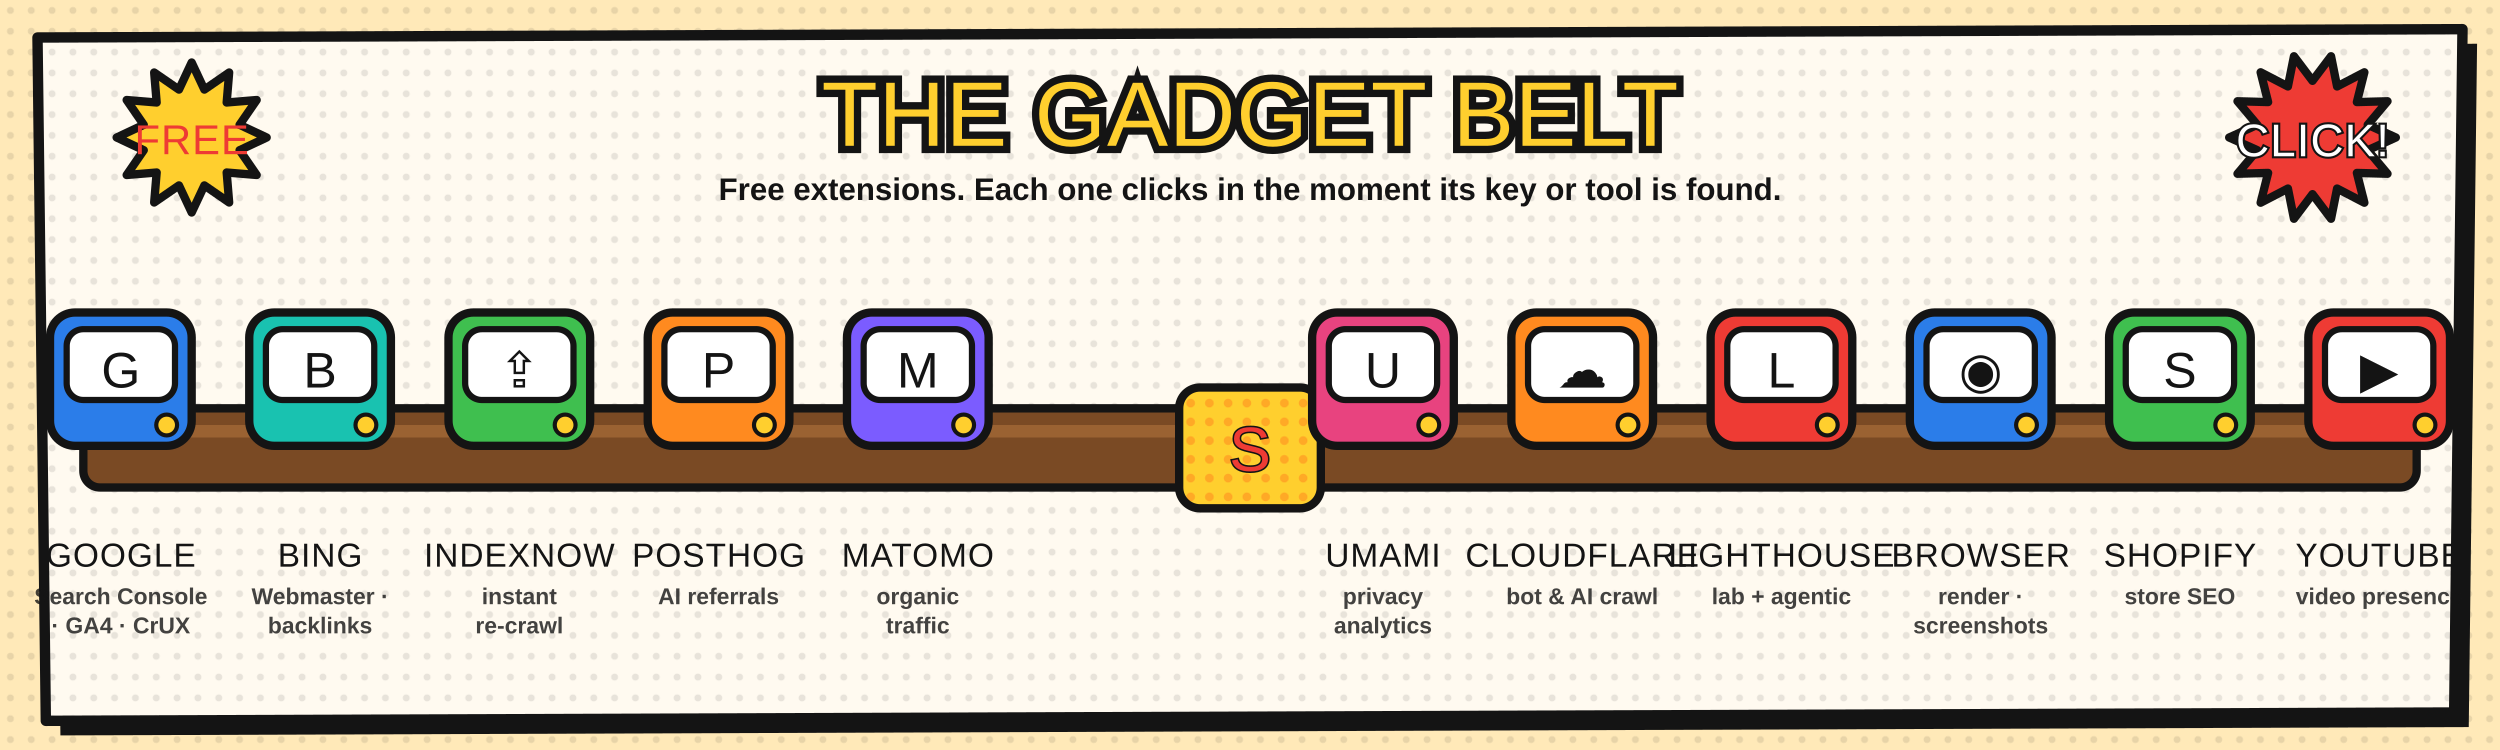
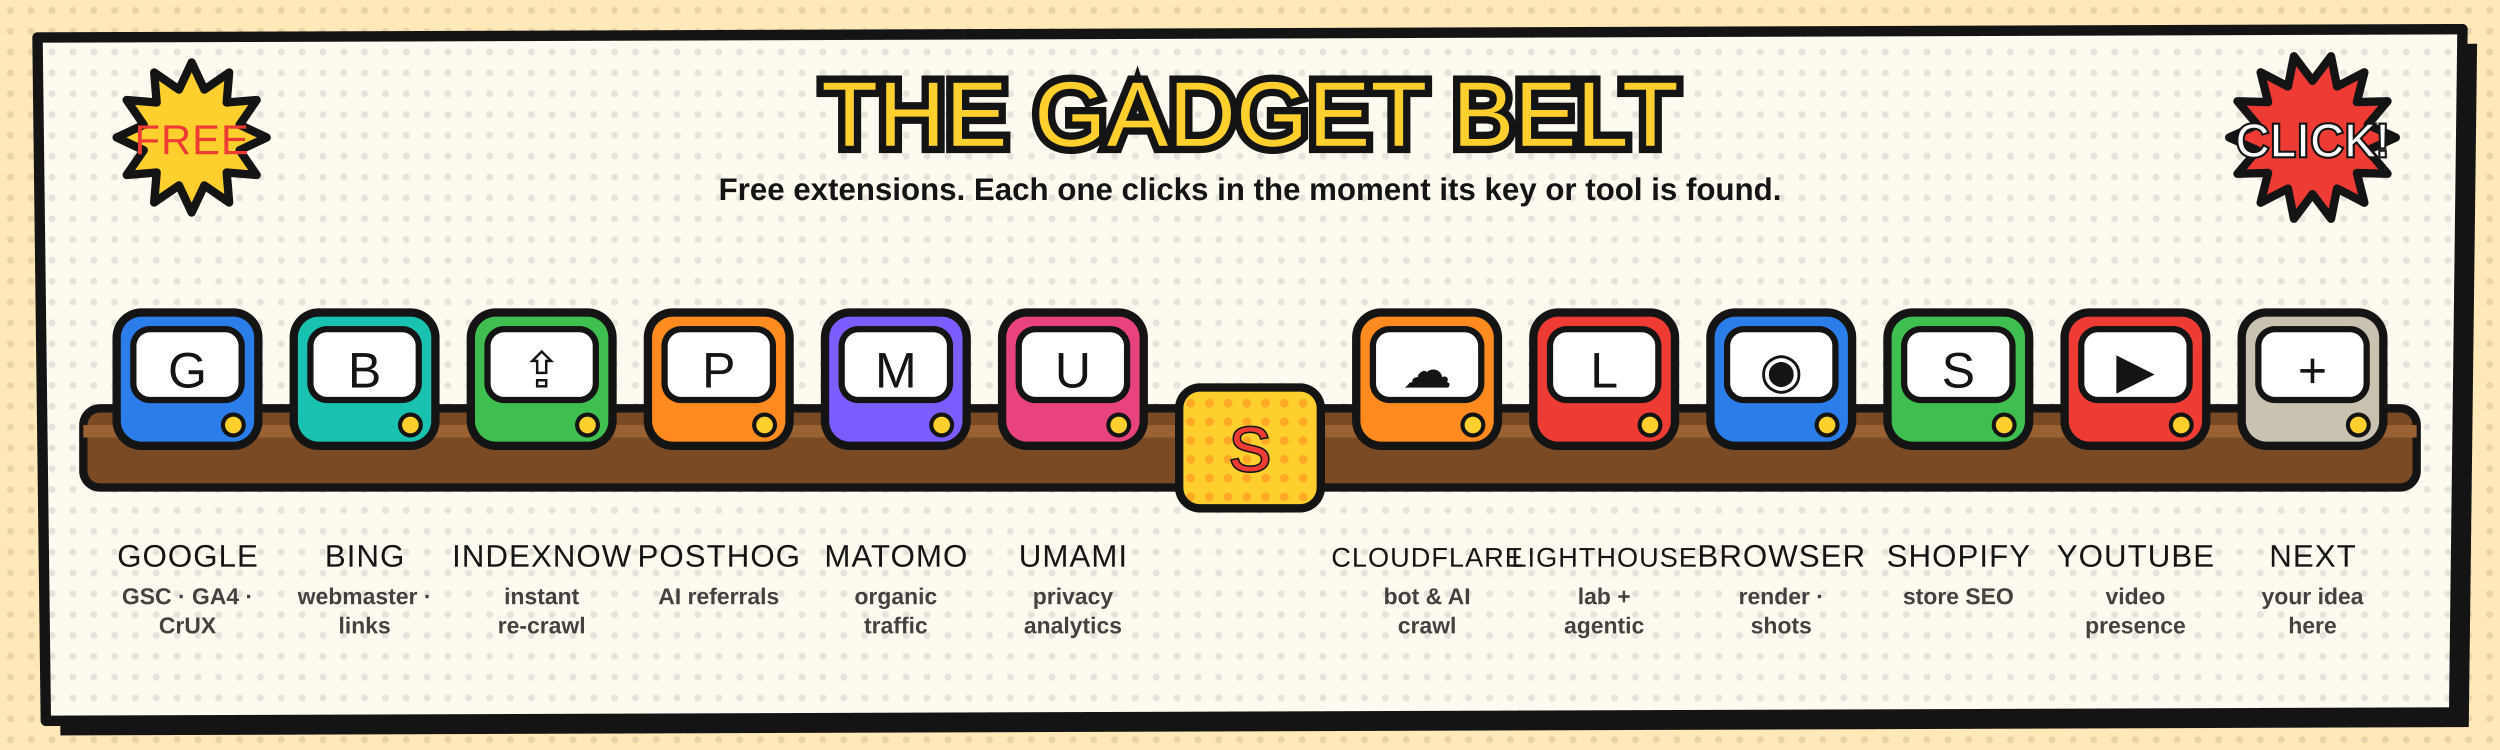
<svg xmlns="http://www.w3.org/2000/svg" width="1200" height="360" viewBox="0 0 1200 360" role="img" aria-labelledby="t d">
  <defs>
    <pattern id="dots" width="10" height="10" patternUnits="userSpaceOnUse">
      <circle cx="5" cy="5" r="1.7" fill="#141414" fill-opacity="0.10" />
    </pattern>
    <pattern id="dotsY" width="9" height="9" patternUnits="userSpaceOnUse">
      <rect width="9" height="9" fill="#ffcf2e" />
      <circle cx="4.5" cy="4.5" r="2.1" fill="#ff8a1f" fill-opacity="0.55" />
    </pattern>
    <pattern id="dotsB" width="9" height="9" patternUnits="userSpaceOnUse">
      <rect width="9" height="9" fill="#2b7de9" />
      <circle cx="4.5" cy="4.5" r="2.2" fill="#1b4fa8" fill-opacity="0.6" />
    </pattern>
    <pattern id="dotsR" width="9" height="9" patternUnits="userSpaceOnUse">
      <rect width="9" height="9" fill="#ee3b34" />
      <circle cx="4.5" cy="4.5" r="2.2" fill="#a8201b" fill-opacity="0.55" />
    </pattern>
    <pattern id="dotsC" width="9" height="9" patternUnits="userSpaceOnUse">
      <rect width="9" height="9" fill="#19c2b0" />
      <circle cx="4.5" cy="4.5" r="2.1" fill="#0d7d72" fill-opacity="0.5" />
    </pattern>
  </defs>
  <style>
text{font-family:'Trebuchet MS', 'Segoe UI', Verdana, Arial, sans-serif} .h{font-family:Impact, 'Arial Black', 'Helvetica Neue', Arial, sans-serif;letter-spacing:.5px} .m{font-family:ui-monospace, Menlo, Consolas, 'Liberation Mono', monospace}
@keyframes bob{0%,100%{transform:translateY(0)}50%{transform:translateY(-6px)}}
@keyframes blink{0%,92%,100%{transform:scaleY(1)}95%{transform:scaleY(.1)}}
@keyframes flap{0%,100%{transform:skewX(0deg) scaleX(1)}50%{transform:skewX(-7deg) scaleX(1.06)}}
@keyframes spin{to{transform:rotate(360deg)}}
@keyframes jitter{0%,100%{transform:translate(0,0) rotate(0)}25%{transform:translate(1px,-1px) rotate(-1deg)}75%{transform:translate(-1px,1px) rotate(1deg)}}
.bob{animation:bob 2.4s ease-in-out infinite;transform-box:fill-box}
.eye{animation:blink 4s infinite;transform-box:fill-box;transform-origin:center}
.cape{animation:flap .7s ease-in-out infinite;transform-box:fill-box;transform-origin:left center}
.spin{animation:spin 14s linear infinite;transform-box:fill-box;transform-origin:center}
.jit{animation:jitter .35s steps(2) infinite;transform-box:fill-box;transform-origin:center}
@keyframes a1{0.0%{transform:scale(0);opacity:0}3.33%{transform:scale(0);opacity:0}5.33%{transform:scale(1.25);opacity:1}6.89%{transform:scale(1);opacity:1}93.33%{transform:scale(1);opacity:1}95.56%{transform:scale(0);opacity:0}100.0%{transform:scale(0);opacity:0}}.a1{animation:a1 9.0s linear infinite;transform-box:fill-box;transform-origin:center;}
@keyframes a2{0.0%{opacity:0}5.56%{opacity:0}8.33%{opacity:1}93.33%{opacity:1}96.11%{opacity:0}100.0%{opacity:0}}.a2{animation:a2 9.0s linear infinite;}
@keyframes a3{0.0%{transform:scale(0);opacity:0}6.89%{transform:scale(0);opacity:0}8.89%{transform:scale(1.25);opacity:1}10.44%{transform:scale(1);opacity:1}93.33%{transform:scale(1);opacity:1}95.56%{transform:scale(0);opacity:0}100.0%{transform:scale(0);opacity:0}}.a3{animation:a3 9.0s linear infinite;transform-box:fill-box;transform-origin:center;}
@keyframes a4{0.0%{opacity:0}9.11%{opacity:0}11.89%{opacity:1}93.33%{opacity:1}96.11%{opacity:0}100.0%{opacity:0}}.a4{animation:a4 9.0s linear infinite;}
@keyframes a5{0.0%{transform:scale(0);opacity:0}10.44%{transform:scale(0);opacity:0}12.44%{transform:scale(1.25);opacity:1}14.0%{transform:scale(1);opacity:1}93.33%{transform:scale(1);opacity:1}95.56%{transform:scale(0);opacity:0}100.0%{transform:scale(0);opacity:0}}.a5{animation:a5 9.0s linear infinite;transform-box:fill-box;transform-origin:center;}
@keyframes a6{0.0%{opacity:0}12.67%{opacity:0}15.44%{opacity:1}93.33%{opacity:1}96.11%{opacity:0}100.0%{opacity:0}}.a6{animation:a6 9.0s linear infinite;}
@keyframes a7{0.0%{transform:scale(0);opacity:0}14.0%{transform:scale(0);opacity:0}16.0%{transform:scale(1.25);opacity:1}17.56%{transform:scale(1);opacity:1}93.33%{transform:scale(1);opacity:1}95.56%{transform:scale(0);opacity:0}100.0%{transform:scale(0);opacity:0}}.a7{animation:a7 9.0s linear infinite;transform-box:fill-box;transform-origin:center;}
@keyframes a8{0.0%{opacity:0}16.22%{opacity:0}19.0%{opacity:1}93.33%{opacity:1}96.11%{opacity:0}100.0%{opacity:0}}.a8{animation:a8 9.0s linear infinite;}
@keyframes a9{0.0%{transform:scale(0);opacity:0}17.56%{transform:scale(0);opacity:0}19.56%{transform:scale(1.25);opacity:1}21.11%{transform:scale(1);opacity:1}93.33%{transform:scale(1);opacity:1}95.56%{transform:scale(0);opacity:0}100.0%{transform:scale(0);opacity:0}}.a9{animation:a9 9.0s linear infinite;transform-box:fill-box;transform-origin:center;}
@keyframes a10{0.0%{opacity:0}19.78%{opacity:0}22.56%{opacity:1}93.33%{opacity:1}96.11%{opacity:0}100.0%{opacity:0}}.a10{animation:a10 9.0s linear infinite;}
@keyframes a11{0.0%{transform:scale(0);opacity:0}21.11%{transform:scale(0);opacity:0}23.11%{transform:scale(1.25);opacity:1}24.67%{transform:scale(1);opacity:1}93.33%{transform:scale(1);opacity:1}95.56%{transform:scale(0);opacity:0}100.0%{transform:scale(0);opacity:0}}.a11{animation:a11 9.0s linear infinite;transform-box:fill-box;transform-origin:center;}
@keyframes a12{0.0%{opacity:0}23.33%{opacity:0}26.11%{opacity:1}93.33%{opacity:1}96.11%{opacity:0}100.0%{opacity:0}}.a12{animation:a12 9.0s linear infinite;}
@keyframes a13{0.0%{transform:scale(0);opacity:0}24.67%{transform:scale(0);opacity:0}26.67%{transform:scale(1.25);opacity:1}28.22%{transform:scale(1);opacity:1}93.33%{transform:scale(1);opacity:1}95.56%{transform:scale(0);opacity:0}100.0%{transform:scale(0);opacity:0}}.a13{animation:a13 9.0s linear infinite;transform-box:fill-box;transform-origin:center;}
@keyframes a14{0.0%{opacity:0}26.89%{opacity:0}29.67%{opacity:1}93.33%{opacity:1}96.11%{opacity:0}100.0%{opacity:0}}.a14{animation:a14 9.0s linear infinite;}
@keyframes a15{0.0%{transform:scale(0);opacity:0}28.22%{transform:scale(0);opacity:0}30.22%{transform:scale(1.25);opacity:1}31.78%{transform:scale(1);opacity:1}93.33%{transform:scale(1);opacity:1}95.56%{transform:scale(0);opacity:0}100.0%{transform:scale(0);opacity:0}}.a15{animation:a15 9.0s linear infinite;transform-box:fill-box;transform-origin:center;}
@keyframes a16{0.0%{opacity:0}30.44%{opacity:0}33.22%{opacity:1}93.33%{opacity:1}96.11%{opacity:0}100.0%{opacity:0}}.a16{animation:a16 9.0s linear infinite;}
@keyframes a17{0.0%{transform:scale(0);opacity:0}31.78%{transform:scale(0);opacity:0}33.78%{transform:scale(1.25);opacity:1}35.33%{transform:scale(1);opacity:1}93.33%{transform:scale(1);opacity:1}95.56%{transform:scale(0);opacity:0}100.0%{transform:scale(0);opacity:0}}.a17{animation:a17 9.0s linear infinite;transform-box:fill-box;transform-origin:center;}
@keyframes a18{0.0%{opacity:0}34.0%{opacity:0}36.78%{opacity:1}93.33%{opacity:1}96.11%{opacity:0}100.0%{opacity:0}}.a18{animation:a18 9.0s linear infinite;}
@keyframes a19{0.0%{transform:scale(0);opacity:0}35.33%{transform:scale(0);opacity:0}37.33%{transform:scale(1.25);opacity:1}38.89%{transform:scale(1);opacity:1}93.33%{transform:scale(1);opacity:1}95.56%{transform:scale(0);opacity:0}100.0%{transform:scale(0);opacity:0}}.a19{animation:a19 9.0s linear infinite;transform-box:fill-box;transform-origin:center;}
@keyframes a20{0.0%{opacity:0}37.56%{opacity:0}40.33%{opacity:1}93.33%{opacity:1}96.11%{opacity:0}100.0%{opacity:0}}.a20{animation:a20 9.0s linear infinite;}
@keyframes a21{0.0%{transform:scale(0);opacity:0}38.89%{transform:scale(0);opacity:0}40.89%{transform:scale(1.25);opacity:1}42.44%{transform:scale(1);opacity:1}93.33%{transform:scale(1);opacity:1}95.56%{transform:scale(0);opacity:0}100.0%{transform:scale(0);opacity:0}}.a21{animation:a21 9.0s linear infinite;transform-box:fill-box;transform-origin:center;}
@keyframes a22{0.0%{opacity:0}41.11%{opacity:0}43.89%{opacity:1}93.33%{opacity:1}96.11%{opacity:0}100.0%{opacity:0}}.a22{animation:a22 9.0s linear infinite;}
- @keyframes a23{0.0%{transform:scale(0);opacity:0}46.67%{transform:scale(0);opacity:0}48.67%{transform:scale(1.25);opacity:1}50.22%{transform:scale(1);opacity:1}93.33%{transform:scale(1);opacity:1}95.56%{transform:scale(0);opacity:0}100.0%{transform:scale(0);opacity:0}}.a23{animation:a23 9.0s linear infinite;transform-box:fill-box;transform-origin:center;}
- @keyframes a24{0.0%{transform:scale(0);opacity:0}22.22%{transform:scale(0);opacity:0}24.22%{transform:scale(1.25);opacity:1}25.78%{transform:scale(1);opacity:1}93.33%{transform:scale(1);opacity:1}95.56%{transform:scale(0);opacity:0}100.0%{transform:scale(0);opacity:0}}.a24{animation:a24 9.0s linear infinite;transform-box:fill-box;transform-origin:center;}
+ @keyframes a23{0.0%{transform:scale(0);opacity:0}42.44%{transform:scale(0);opacity:0}44.44%{transform:scale(1.25);opacity:1}46.0%{transform:scale(1);opacity:1}93.33%{transform:scale(1);opacity:1}95.56%{transform:scale(0);opacity:0}100.0%{transform:scale(0);opacity:0}}.a23{animation:a23 9.0s linear infinite;transform-box:fill-box;transform-origin:center;}
+ @keyframes a24{0.0%{opacity:0}44.67%{opacity:0}47.44%{opacity:1}93.33%{opacity:1}96.11%{opacity:0}100.0%{opacity:0}}.a24{animation:a24 9.0s linear infinite;}
+ @keyframes a25{0.0%{transform:scale(0);opacity:0}46.67%{transform:scale(0);opacity:0}48.67%{transform:scale(1.25);opacity:1}50.22%{transform:scale(1);opacity:1}93.33%{transform:scale(1);opacity:1}95.56%{transform:scale(0);opacity:0}100.0%{transform:scale(0);opacity:0}}.a25{animation:a25 9.0s linear infinite;transform-box:fill-box;transform-origin:center;}
+ @keyframes a26{0.0%{transform:scale(0);opacity:0}22.22%{transform:scale(0);opacity:0}24.22%{transform:scale(1.25);opacity:1}25.78%{transform:scale(1);opacity:1}93.33%{transform:scale(1);opacity:1}95.56%{transform:scale(0);opacity:0}100.0%{transform:scale(0);opacity:0}}.a26{animation:a26 9.0s linear infinite;transform-box:fill-box;transform-origin:center;}
@media (prefers-reduced-motion: reduce){*{animation:none!important}.i0{opacity:0!important}.i1{opacity:1!important;transform:none!important}}
</style>
  <rect width="1200" height="360" fill="#ffe9b8" />
  <rect width="1200" height="360" fill="url(#dots)" />
  <polygon points="25,25 1189,21 1185,349 29,353" fill="#141414" />
  <polygon points="18,18 1182,14 1178,342 22,346" fill="#fffaf0" />
  <polygon points="18,18 1182,14 1178,342 22,346" fill="url(#dots)" stroke="#141414" stroke-width="5" stroke-linejoin="round" />
  <text class="h" x="600" y="70" text-anchor="middle" font-size="44" fill="#ffcf2e" stroke="#141414" stroke-width="7" paint-order="stroke">THE GADGET BELT</text>
  <text x="600" y="96" text-anchor="middle" font-size="15" font-weight="700" fill="#141414">Free extensions. Each one clicks in the moment its key or tool is found.</text>
  <rect x="40" y="196" width="1120" height="38" rx="8" fill="#7a4a24" stroke="#141414" stroke-width="4" />
  <rect x="40" y="204" width="1120" height="6" fill="#9a6232" />
  <rect x="566" y="186" width="68" height="58" rx="10" fill="url(#dotsY)" stroke="#141414" stroke-width="4" />
  <text class="h" x="600" y="226" text-anchor="middle" font-size="30" fill="#ee3b34" stroke="#141414" stroke-width="1.5" paint-order="stroke">S</text>
  <g class="a1 i1">
-     <rect x="24.0" y="150" width="68" height="64" rx="12" fill="#2b7de9" stroke="#141414" stroke-width="4" />
-     <rect x="32.0" y="158" width="52" height="34" rx="8" fill="#fff" stroke="#141414" stroke-width="3" />
-     <text class="h" x="58.0" y="186" text-anchor="middle" font-size="24" fill="#141414">G</text>
-     <circle cx="80.0" cy="204" r="5" fill="#ffcf2e" stroke="#141414" stroke-width="2" />
+     <rect x="56.0" y="150" width="68" height="64" rx="12" fill="#2b7de9" stroke="#141414" stroke-width="4" />
+     <rect x="64.0" y="158" width="52" height="34" rx="8" fill="#fff" stroke="#141414" stroke-width="3" />
+     <text class="h" x="90.0" y="186" text-anchor="middle" font-size="24" fill="#141414">G</text>
+     <circle cx="112.0" cy="204" r="5" fill="#ffcf2e" stroke="#141414" stroke-width="2" />
  </g>
  <g class="a2 i1">
-     <text class="h" x="58.0" y="272" text-anchor="middle" font-size="16" fill="#141414">GOOGLE</text>
-     <text x="58.0" y="290" text-anchor="middle" font-size="11" font-weight="700" fill="#141414" opacity="0.8">Search Console</text>
-     <text x="58.0" y="304" text-anchor="middle" font-size="11" font-weight="700" fill="#141414" opacity="0.8">· GA4 · CrUX</text>
+     <text class="h" x="90.0" y="272" text-anchor="middle" font-size="15" fill="#141414">GOOGLE</text>
+     <text x="90.0" y="290" text-anchor="middle" font-size="11" font-weight="700" fill="#141414" opacity="0.8">GSC · GA4 ·</text>
+     <text x="90.0" y="304" text-anchor="middle" font-size="11" font-weight="700" fill="#141414" opacity="0.8">CrUX</text>
  </g>
  <g class="a3 i1">
-     <rect x="119.636" y="150" width="68" height="64" rx="12" fill="#19c2b0" stroke="#141414" stroke-width="4" />
-     <rect x="127.636" y="158" width="52" height="34" rx="8" fill="#fff" stroke="#141414" stroke-width="3" />
-     <text class="h" x="153.636" y="186" text-anchor="middle" font-size="24" fill="#141414">B</text>
-     <circle cx="175.636" cy="204" r="5" fill="#ffcf2e" stroke="#141414" stroke-width="2" />
+     <rect x="141.0" y="150" width="68" height="64" rx="12" fill="#19c2b0" stroke="#141414" stroke-width="4" />
+     <rect x="149.0" y="158" width="52" height="34" rx="8" fill="#fff" stroke="#141414" stroke-width="3" />
+     <text class="h" x="175.0" y="186" text-anchor="middle" font-size="24" fill="#141414">B</text>
+     <circle cx="197.0" cy="204" r="5" fill="#ffcf2e" stroke="#141414" stroke-width="2" />
  </g>
  <g class="a4 i1">
-     <text class="h" x="153.636" y="272" text-anchor="middle" font-size="16" fill="#141414">BING</text>
-     <text x="153.636" y="290" text-anchor="middle" font-size="11" font-weight="700" fill="#141414" opacity="0.8">Webmaster ·</text>
-     <text x="153.636" y="304" text-anchor="middle" font-size="11" font-weight="700" fill="#141414" opacity="0.8">backlinks</text>
+     <text class="h" x="175.0" y="272" text-anchor="middle" font-size="15" fill="#141414">BING</text>
+     <text x="175.0" y="290" text-anchor="middle" font-size="11" font-weight="700" fill="#141414" opacity="0.8">webmaster ·</text>
+     <text x="175.0" y="304" text-anchor="middle" font-size="11" font-weight="700" fill="#141414" opacity="0.8">links</text>
  </g>
  <g class="a5 i1">
-     <rect x="215.273" y="150" width="68" height="64" rx="12" fill="#3fbf4f" stroke="#141414" stroke-width="4" />
-     <rect x="223.273" y="158" width="52" height="34" rx="8" fill="#fff" stroke="#141414" stroke-width="3" />
-     <text class="h" x="249.273" y="186" text-anchor="middle" font-size="24" fill="#141414">⇪</text>
-     <circle cx="271.273" cy="204" r="5" fill="#ffcf2e" stroke="#141414" stroke-width="2" />
+     <rect x="226.0" y="150" width="68" height="64" rx="12" fill="#3fbf4f" stroke="#141414" stroke-width="4" />
+     <rect x="234.0" y="158" width="52" height="34" rx="8" fill="#fff" stroke="#141414" stroke-width="3" />
+     <text class="h" x="260.0" y="186" text-anchor="middle" font-size="24" fill="#141414">⇪</text>
+     <circle cx="282.0" cy="204" r="5" fill="#ffcf2e" stroke="#141414" stroke-width="2" />
  </g>
  <g class="a6 i1">
-     <text class="h" x="249.273" y="272" text-anchor="middle" font-size="16" fill="#141414">INDEXNOW</text>
-     <text x="249.273" y="290" text-anchor="middle" font-size="11" font-weight="700" fill="#141414" opacity="0.8">instant</text>
-     <text x="249.273" y="304" text-anchor="middle" font-size="11" font-weight="700" fill="#141414" opacity="0.8">re-crawl</text>
+     <text class="h" x="260.0" y="272" text-anchor="middle" font-size="15" fill="#141414">INDEXNOW</text>
+     <text x="260.0" y="290" text-anchor="middle" font-size="11" font-weight="700" fill="#141414" opacity="0.8">instant</text>
+     <text x="260.0" y="304" text-anchor="middle" font-size="11" font-weight="700" fill="#141414" opacity="0.8">re-crawl</text>
  </g>
  <g class="a7 i1">
-     <rect x="310.909" y="150" width="68" height="64" rx="12" fill="#ff8a1f" stroke="#141414" stroke-width="4" />
-     <rect x="318.909" y="158" width="52" height="34" rx="8" fill="#fff" stroke="#141414" stroke-width="3" />
-     <text class="h" x="344.909" y="186" text-anchor="middle" font-size="24" fill="#141414">P</text>
-     <circle cx="366.909" cy="204" r="5" fill="#ffcf2e" stroke="#141414" stroke-width="2" />
+     <rect x="311.0" y="150" width="68" height="64" rx="12" fill="#ff8a1f" stroke="#141414" stroke-width="4" />
+     <rect x="319.0" y="158" width="52" height="34" rx="8" fill="#fff" stroke="#141414" stroke-width="3" />
+     <text class="h" x="345.0" y="186" text-anchor="middle" font-size="24" fill="#141414">P</text>
+     <circle cx="367.0" cy="204" r="5" fill="#ffcf2e" stroke="#141414" stroke-width="2" />
  </g>
  <g class="a8 i1">
-     <text class="h" x="344.909" y="272" text-anchor="middle" font-size="16" fill="#141414">POSTHOG</text>
-     <text x="344.909" y="290" text-anchor="middle" font-size="11" font-weight="700" fill="#141414" opacity="0.8">AI referrals</text>
+     <text class="h" x="345.0" y="272" text-anchor="middle" font-size="15" fill="#141414">POSTHOG</text>
+     <text x="345.0" y="290" text-anchor="middle" font-size="11" font-weight="700" fill="#141414" opacity="0.8">AI referrals</text>
  </g>
  <g class="a9 i1">
-     <rect x="406.545" y="150" width="68" height="64" rx="12" fill="#7b5cff" stroke="#141414" stroke-width="4" />
-     <rect x="414.545" y="158" width="52" height="34" rx="8" fill="#fff" stroke="#141414" stroke-width="3" />
-     <text class="h" x="440.545" y="186" text-anchor="middle" font-size="24" fill="#141414">M</text>
-     <circle cx="462.545" cy="204" r="5" fill="#ffcf2e" stroke="#141414" stroke-width="2" />
+     <rect x="396.0" y="150" width="68" height="64" rx="12" fill="#7b5cff" stroke="#141414" stroke-width="4" />
+     <rect x="404.0" y="158" width="52" height="34" rx="8" fill="#fff" stroke="#141414" stroke-width="3" />
+     <text class="h" x="430.0" y="186" text-anchor="middle" font-size="24" fill="#141414">M</text>
+     <circle cx="452.0" cy="204" r="5" fill="#ffcf2e" stroke="#141414" stroke-width="2" />
  </g>
  <g class="a10 i1">
-     <text class="h" x="440.545" y="272" text-anchor="middle" font-size="16" fill="#141414">MATOMO</text>
-     <text x="440.545" y="290" text-anchor="middle" font-size="11" font-weight="700" fill="#141414" opacity="0.8">organic</text>
-     <text x="440.545" y="304" text-anchor="middle" font-size="11" font-weight="700" fill="#141414" opacity="0.8">traffic</text>
+     <text class="h" x="430.0" y="272" text-anchor="middle" font-size="15" fill="#141414">MATOMO</text>
+     <text x="430.0" y="290" text-anchor="middle" font-size="11" font-weight="700" fill="#141414" opacity="0.8">organic</text>
+     <text x="430.0" y="304" text-anchor="middle" font-size="11" font-weight="700" fill="#141414" opacity="0.8">traffic</text>
  </g>
  <g class="a11 i1">
-     <rect x="629.818" y="150" width="68" height="64" rx="12" fill="#e8437f" stroke="#141414" stroke-width="4" />
-     <rect x="637.818" y="158" width="52" height="34" rx="8" fill="#fff" stroke="#141414" stroke-width="3" />
-     <text class="h" x="663.818" y="186" text-anchor="middle" font-size="24" fill="#141414">U</text>
-     <circle cx="685.818" cy="204" r="5" fill="#ffcf2e" stroke="#141414" stroke-width="2" />
+     <rect x="481.0" y="150" width="68" height="64" rx="12" fill="#e8437f" stroke="#141414" stroke-width="4" />
+     <rect x="489.0" y="158" width="52" height="34" rx="8" fill="#fff" stroke="#141414" stroke-width="3" />
+     <text class="h" x="515.0" y="186" text-anchor="middle" font-size="24" fill="#141414">U</text>
+     <circle cx="537.0" cy="204" r="5" fill="#ffcf2e" stroke="#141414" stroke-width="2" />
  </g>
  <g class="a12 i1">
-     <text class="h" x="663.818" y="272" text-anchor="middle" font-size="16" fill="#141414">UMAMI</text>
-     <text x="663.818" y="290" text-anchor="middle" font-size="11" font-weight="700" fill="#141414" opacity="0.8">privacy</text>
-     <text x="663.818" y="304" text-anchor="middle" font-size="11" font-weight="700" fill="#141414" opacity="0.8">analytics</text>
+     <text class="h" x="515.0" y="272" text-anchor="middle" font-size="15" fill="#141414">UMAMI</text>
+     <text x="515.0" y="290" text-anchor="middle" font-size="11" font-weight="700" fill="#141414" opacity="0.8">privacy</text>
+     <text x="515.0" y="304" text-anchor="middle" font-size="11" font-weight="700" fill="#141414" opacity="0.8">analytics</text>
  </g>
  <g class="a13 i1">
-     <rect x="725.455" y="150" width="68" height="64" rx="12" fill="#ff8a1f" stroke="#141414" stroke-width="4" />
-     <rect x="733.455" y="158" width="52" height="34" rx="8" fill="#fff" stroke="#141414" stroke-width="3" />
-     <text class="h" x="759.455" y="186" text-anchor="middle" font-size="24" fill="#141414">☁</text>
-     <circle cx="781.455" cy="204" r="5" fill="#ffcf2e" stroke="#141414" stroke-width="2" />
+     <rect x="651.0" y="150" width="68" height="64" rx="12" fill="#ff8a1f" stroke="#141414" stroke-width="4" />
+     <rect x="659.0" y="158" width="52" height="34" rx="8" fill="#fff" stroke="#141414" stroke-width="3" />
+     <text class="h" x="685.0" y="186" text-anchor="middle" font-size="24" fill="#141414">☁</text>
+     <circle cx="707.0" cy="204" r="5" fill="#ffcf2e" stroke="#141414" stroke-width="2" />
  </g>
  <g class="a14 i1">
-     <text class="h" x="759.455" y="272" text-anchor="middle" font-size="16" fill="#141414">CLOUDFLARE</text>
-     <text x="759.455" y="290" text-anchor="middle" font-size="11" font-weight="700" fill="#141414" opacity="0.8">bot &amp; AI crawl</text>
+     <text class="h" x="685.0" y="272" text-anchor="middle" font-size="13" fill="#141414">CLOUDFLARE</text>
+     <text x="685.0" y="290" text-anchor="middle" font-size="11" font-weight="700" fill="#141414" opacity="0.8">bot &amp; AI</text>
+     <text x="685.0" y="304" text-anchor="middle" font-size="11" font-weight="700" fill="#141414" opacity="0.8">crawl</text>
  </g>
  <g class="a15 i1">
-     <rect x="821.091" y="150" width="68" height="64" rx="12" fill="#ee3b34" stroke="#141414" stroke-width="4" />
-     <rect x="829.091" y="158" width="52" height="34" rx="8" fill="#fff" stroke="#141414" stroke-width="3" />
-     <text class="h" x="855.091" y="186" text-anchor="middle" font-size="24" fill="#141414">L</text>
-     <circle cx="877.091" cy="204" r="5" fill="#ffcf2e" stroke="#141414" stroke-width="2" />
+     <rect x="736.0" y="150" width="68" height="64" rx="12" fill="#ee3b34" stroke="#141414" stroke-width="4" />
+     <rect x="744.0" y="158" width="52" height="34" rx="8" fill="#fff" stroke="#141414" stroke-width="3" />
+     <text class="h" x="770.0" y="186" text-anchor="middle" font-size="24" fill="#141414">L</text>
+     <circle cx="792.0" cy="204" r="5" fill="#ffcf2e" stroke="#141414" stroke-width="2" />
  </g>
  <g class="a16 i1">
-     <text class="h" x="855.091" y="272" text-anchor="middle" font-size="16" fill="#141414">LIGHTHOUSE</text>
-     <text x="855.091" y="290" text-anchor="middle" font-size="11" font-weight="700" fill="#141414" opacity="0.8">lab + agentic</text>
+     <text class="h" x="770.0" y="272" text-anchor="middle" font-size="13" fill="#141414">LIGHTHOUSE</text>
+     <text x="770.0" y="290" text-anchor="middle" font-size="11" font-weight="700" fill="#141414" opacity="0.8">lab +</text>
+     <text x="770.0" y="304" text-anchor="middle" font-size="11" font-weight="700" fill="#141414" opacity="0.8">agentic</text>
  </g>
  <g class="a17 i1">
-     <rect x="916.727" y="150" width="68" height="64" rx="12" fill="#2b7de9" stroke="#141414" stroke-width="4" />
-     <rect x="924.727" y="158" width="52" height="34" rx="8" fill="#fff" stroke="#141414" stroke-width="3" />
-     <text class="h" x="950.727" y="186" text-anchor="middle" font-size="24" fill="#141414">◉</text>
-     <circle cx="972.727" cy="204" r="5" fill="#ffcf2e" stroke="#141414" stroke-width="2" />
+     <rect x="821.0" y="150" width="68" height="64" rx="12" fill="#2b7de9" stroke="#141414" stroke-width="4" />
+     <rect x="829.0" y="158" width="52" height="34" rx="8" fill="#fff" stroke="#141414" stroke-width="3" />
+     <text class="h" x="855.0" y="186" text-anchor="middle" font-size="24" fill="#141414">◉</text>
+     <circle cx="877.0" cy="204" r="5" fill="#ffcf2e" stroke="#141414" stroke-width="2" />
  </g>
  <g class="a18 i1">
-     <text class="h" x="950.727" y="272" text-anchor="middle" font-size="16" fill="#141414">BROWSER</text>
-     <text x="950.727" y="290" text-anchor="middle" font-size="11" font-weight="700" fill="#141414" opacity="0.8">render ·</text>
-     <text x="950.727" y="304" text-anchor="middle" font-size="11" font-weight="700" fill="#141414" opacity="0.8">screenshots</text>
+     <text class="h" x="855.0" y="272" text-anchor="middle" font-size="15" fill="#141414">BROWSER</text>
+     <text x="855.0" y="290" text-anchor="middle" font-size="11" font-weight="700" fill="#141414" opacity="0.8">render ·</text>
+     <text x="855.0" y="304" text-anchor="middle" font-size="11" font-weight="700" fill="#141414" opacity="0.8">shots</text>
  </g>
  <g class="a19 i1">
-     <rect x="1012.364" y="150" width="68" height="64" rx="12" fill="#3fbf4f" stroke="#141414" stroke-width="4" />
-     <rect x="1020.364" y="158" width="52" height="34" rx="8" fill="#fff" stroke="#141414" stroke-width="3" />
-     <text class="h" x="1046.364" y="186" text-anchor="middle" font-size="24" fill="#141414">S</text>
-     <circle cx="1068.364" cy="204" r="5" fill="#ffcf2e" stroke="#141414" stroke-width="2" />
+     <rect x="906.0" y="150" width="68" height="64" rx="12" fill="#3fbf4f" stroke="#141414" stroke-width="4" />
+     <rect x="914.0" y="158" width="52" height="34" rx="8" fill="#fff" stroke="#141414" stroke-width="3" />
+     <text class="h" x="940.0" y="186" text-anchor="middle" font-size="24" fill="#141414">S</text>
+     <circle cx="962.0" cy="204" r="5" fill="#ffcf2e" stroke="#141414" stroke-width="2" />
  </g>
  <g class="a20 i1">
-     <text class="h" x="1046.364" y="272" text-anchor="middle" font-size="16" fill="#141414">SHOPIFY</text>
-     <text x="1046.364" y="290" text-anchor="middle" font-size="11" font-weight="700" fill="#141414" opacity="0.8">store SEO</text>
+     <text class="h" x="940.0" y="272" text-anchor="middle" font-size="15" fill="#141414">SHOPIFY</text>
+     <text x="940.0" y="290" text-anchor="middle" font-size="11" font-weight="700" fill="#141414" opacity="0.8">store SEO</text>
  </g>
  <g class="a21 i1">
-     <rect x="1108.0" y="150" width="68" height="64" rx="12" fill="#ee3b34" stroke="#141414" stroke-width="4" />
-     <rect x="1116.0" y="158" width="52" height="34" rx="8" fill="#fff" stroke="#141414" stroke-width="3" />
-     <text class="h" x="1142.0" y="186" text-anchor="middle" font-size="24" fill="#141414">▶</text>
-     <circle cx="1164.0" cy="204" r="5" fill="#ffcf2e" stroke="#141414" stroke-width="2" />
+     <rect x="991.0" y="150" width="68" height="64" rx="12" fill="#ee3b34" stroke="#141414" stroke-width="4" />
+     <rect x="999.0" y="158" width="52" height="34" rx="8" fill="#fff" stroke="#141414" stroke-width="3" />
+     <text class="h" x="1025.0" y="186" text-anchor="middle" font-size="24" fill="#141414">▶</text>
+     <circle cx="1047.0" cy="204" r="5" fill="#ffcf2e" stroke="#141414" stroke-width="2" />
  </g>
  <g class="a22 i1">
-     <text class="h" x="1142.0" y="272" text-anchor="middle" font-size="16" fill="#141414">YOUTUBE</text>
-     <text x="1142.0" y="290" text-anchor="middle" font-size="11" font-weight="700" fill="#141414" opacity="0.8">video presence</text>
+     <text class="h" x="1025.0" y="272" text-anchor="middle" font-size="15" fill="#141414">YOUTUBE</text>
+     <text x="1025.0" y="290" text-anchor="middle" font-size="11" font-weight="700" fill="#141414" opacity="0.8">video</text>
+     <text x="1025.0" y="304" text-anchor="middle" font-size="11" font-weight="700" fill="#141414" opacity="0.8">presence</text>
  </g>
  <g class="a23 i1">
+     <rect x="1076.0" y="150" width="68" height="64" rx="12" fill="#c9c2b0" stroke="#141414" stroke-width="4" />
+     <rect x="1084.0" y="158" width="52" height="34" rx="8" fill="#fff" stroke="#141414" stroke-width="3" />
+     <text class="h" x="1110.0" y="186" text-anchor="middle" font-size="24" fill="#141414">+</text>
+     <circle cx="1132.0" cy="204" r="5" fill="#ffcf2e" stroke="#141414" stroke-width="2" />
+   </g>
+   <g class="a24 i1">
+     <text class="h" x="1110.0" y="272" text-anchor="middle" font-size="15" fill="#141414">NEXT</text>
+     <text x="1110.0" y="290" text-anchor="middle" font-size="11" font-weight="700" fill="#141414" opacity="0.8">your idea</text>
+     <text x="1110.0" y="304" text-anchor="middle" font-size="11" font-weight="700" fill="#141414" opacity="0.8">here</text>
+   </g>
+   <g class="a25 i1">
    <polygon points="1150.0,66.0 1136.5,72.1 1146.0,83.4 1131.3,83.0 1134.9,97.3 1121.8,90.5 1118.9,105.0 1110.0,93.2 1101.1,105.0 1098.2,90.5 1085.1,97.3 1088.7,83.0 1074.0,83.4 1083.5,72.1 1070.0,66.0 1083.5,59.9 1074.0,48.6 1088.7,49.0 1085.1,34.7 1098.2,41.5 1101.1,27.0 1110.0,38.8 1118.9,27.0 1121.8,41.5 1134.9,34.7 1131.3,49.0 1146.0,48.6 1136.5,59.9" fill="#ee3b34" stroke="#141414" stroke-width="4" stroke-linejoin="round" />
    <text class="h" x="1110" y="75" text-anchor="middle" font-size="22" fill="#fff" stroke="#141414" stroke-width="2" paint-order="stroke">CLICK!</text>
  </g>
-   <g class="a24 i1">
+   <g class="a26 i1">
    <polygon points="128.0,66.0 115.0,72.1 123.2,84.0 108.8,82.8 110.0,97.2 98.1,89.0 92.0,102.0 85.9,89.0 74.0,97.2 75.2,82.8 60.8,84.0 69.0,72.1 56.0,66.0 69.0,59.9 60.8,48.0 75.2,49.2 74.0,34.8 85.9,43.0 92.0,30.0 98.1,43.0 110.0,34.8 108.8,49.2 123.2,48.0 115.0,59.9" fill="#ffcf2e" stroke="#141414" stroke-width="4" stroke-linejoin="round" />
    <text class="h" x="92" y="74" text-anchor="middle" font-size="20" fill="#ee3b34">FREE</text>
  </g>
</svg>
